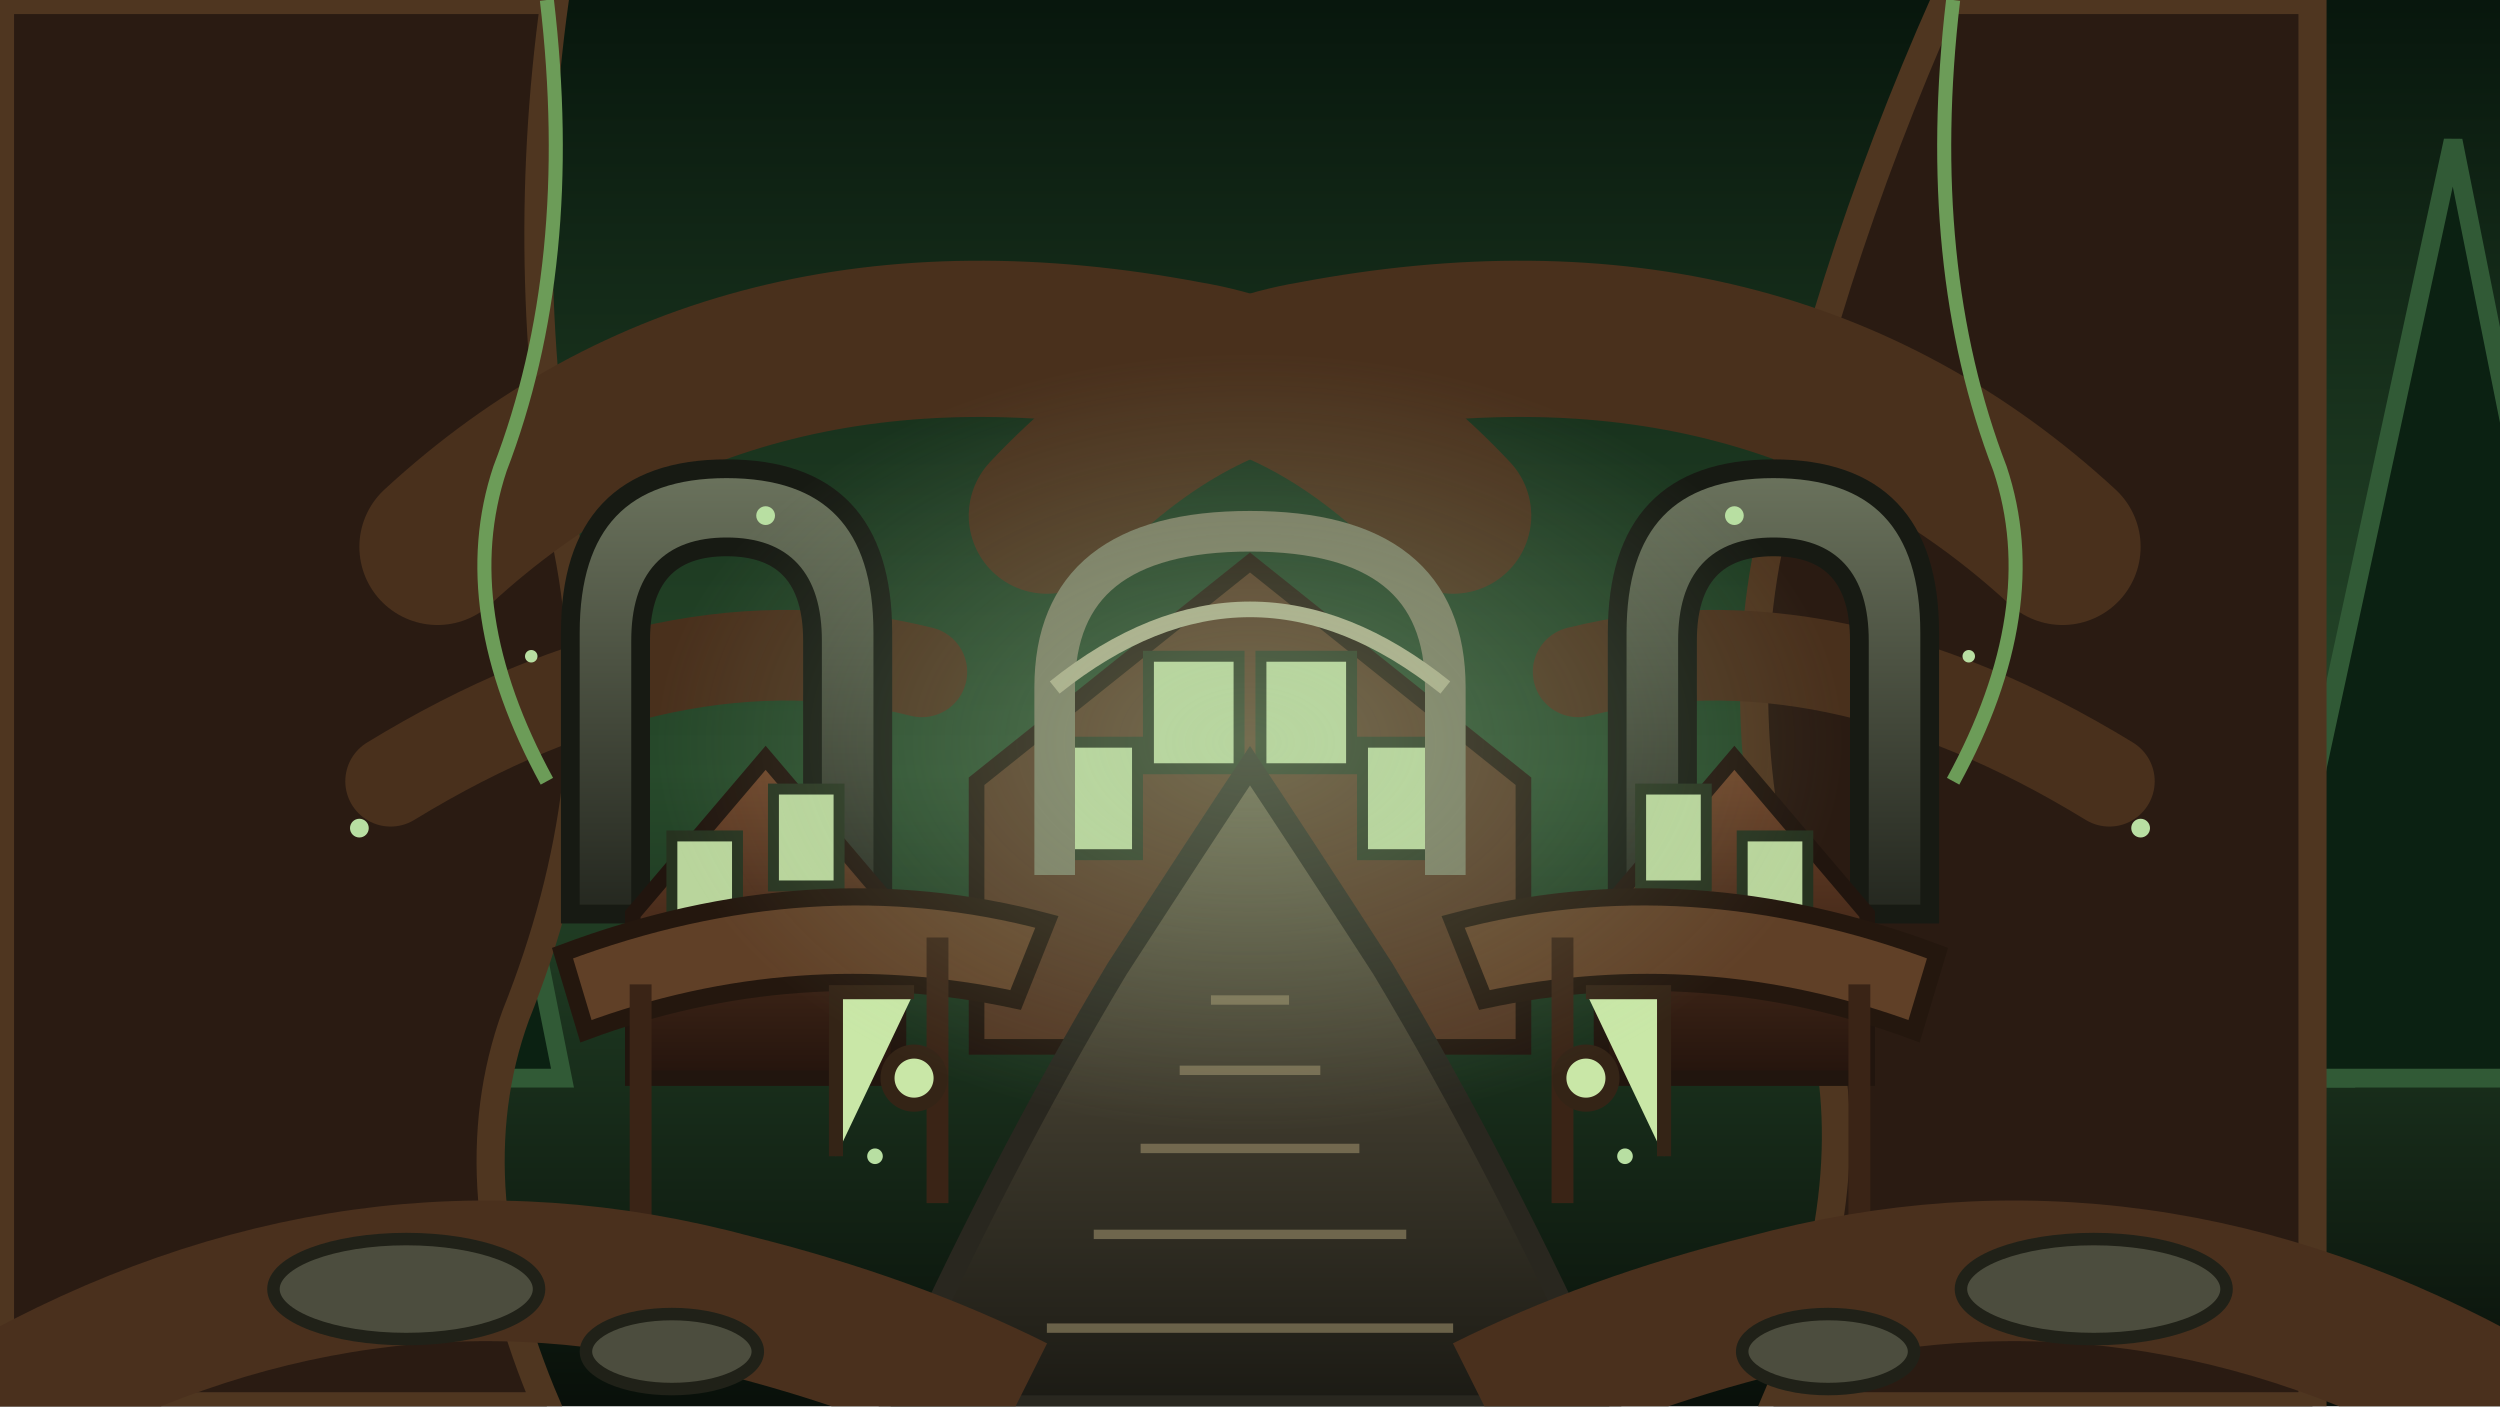
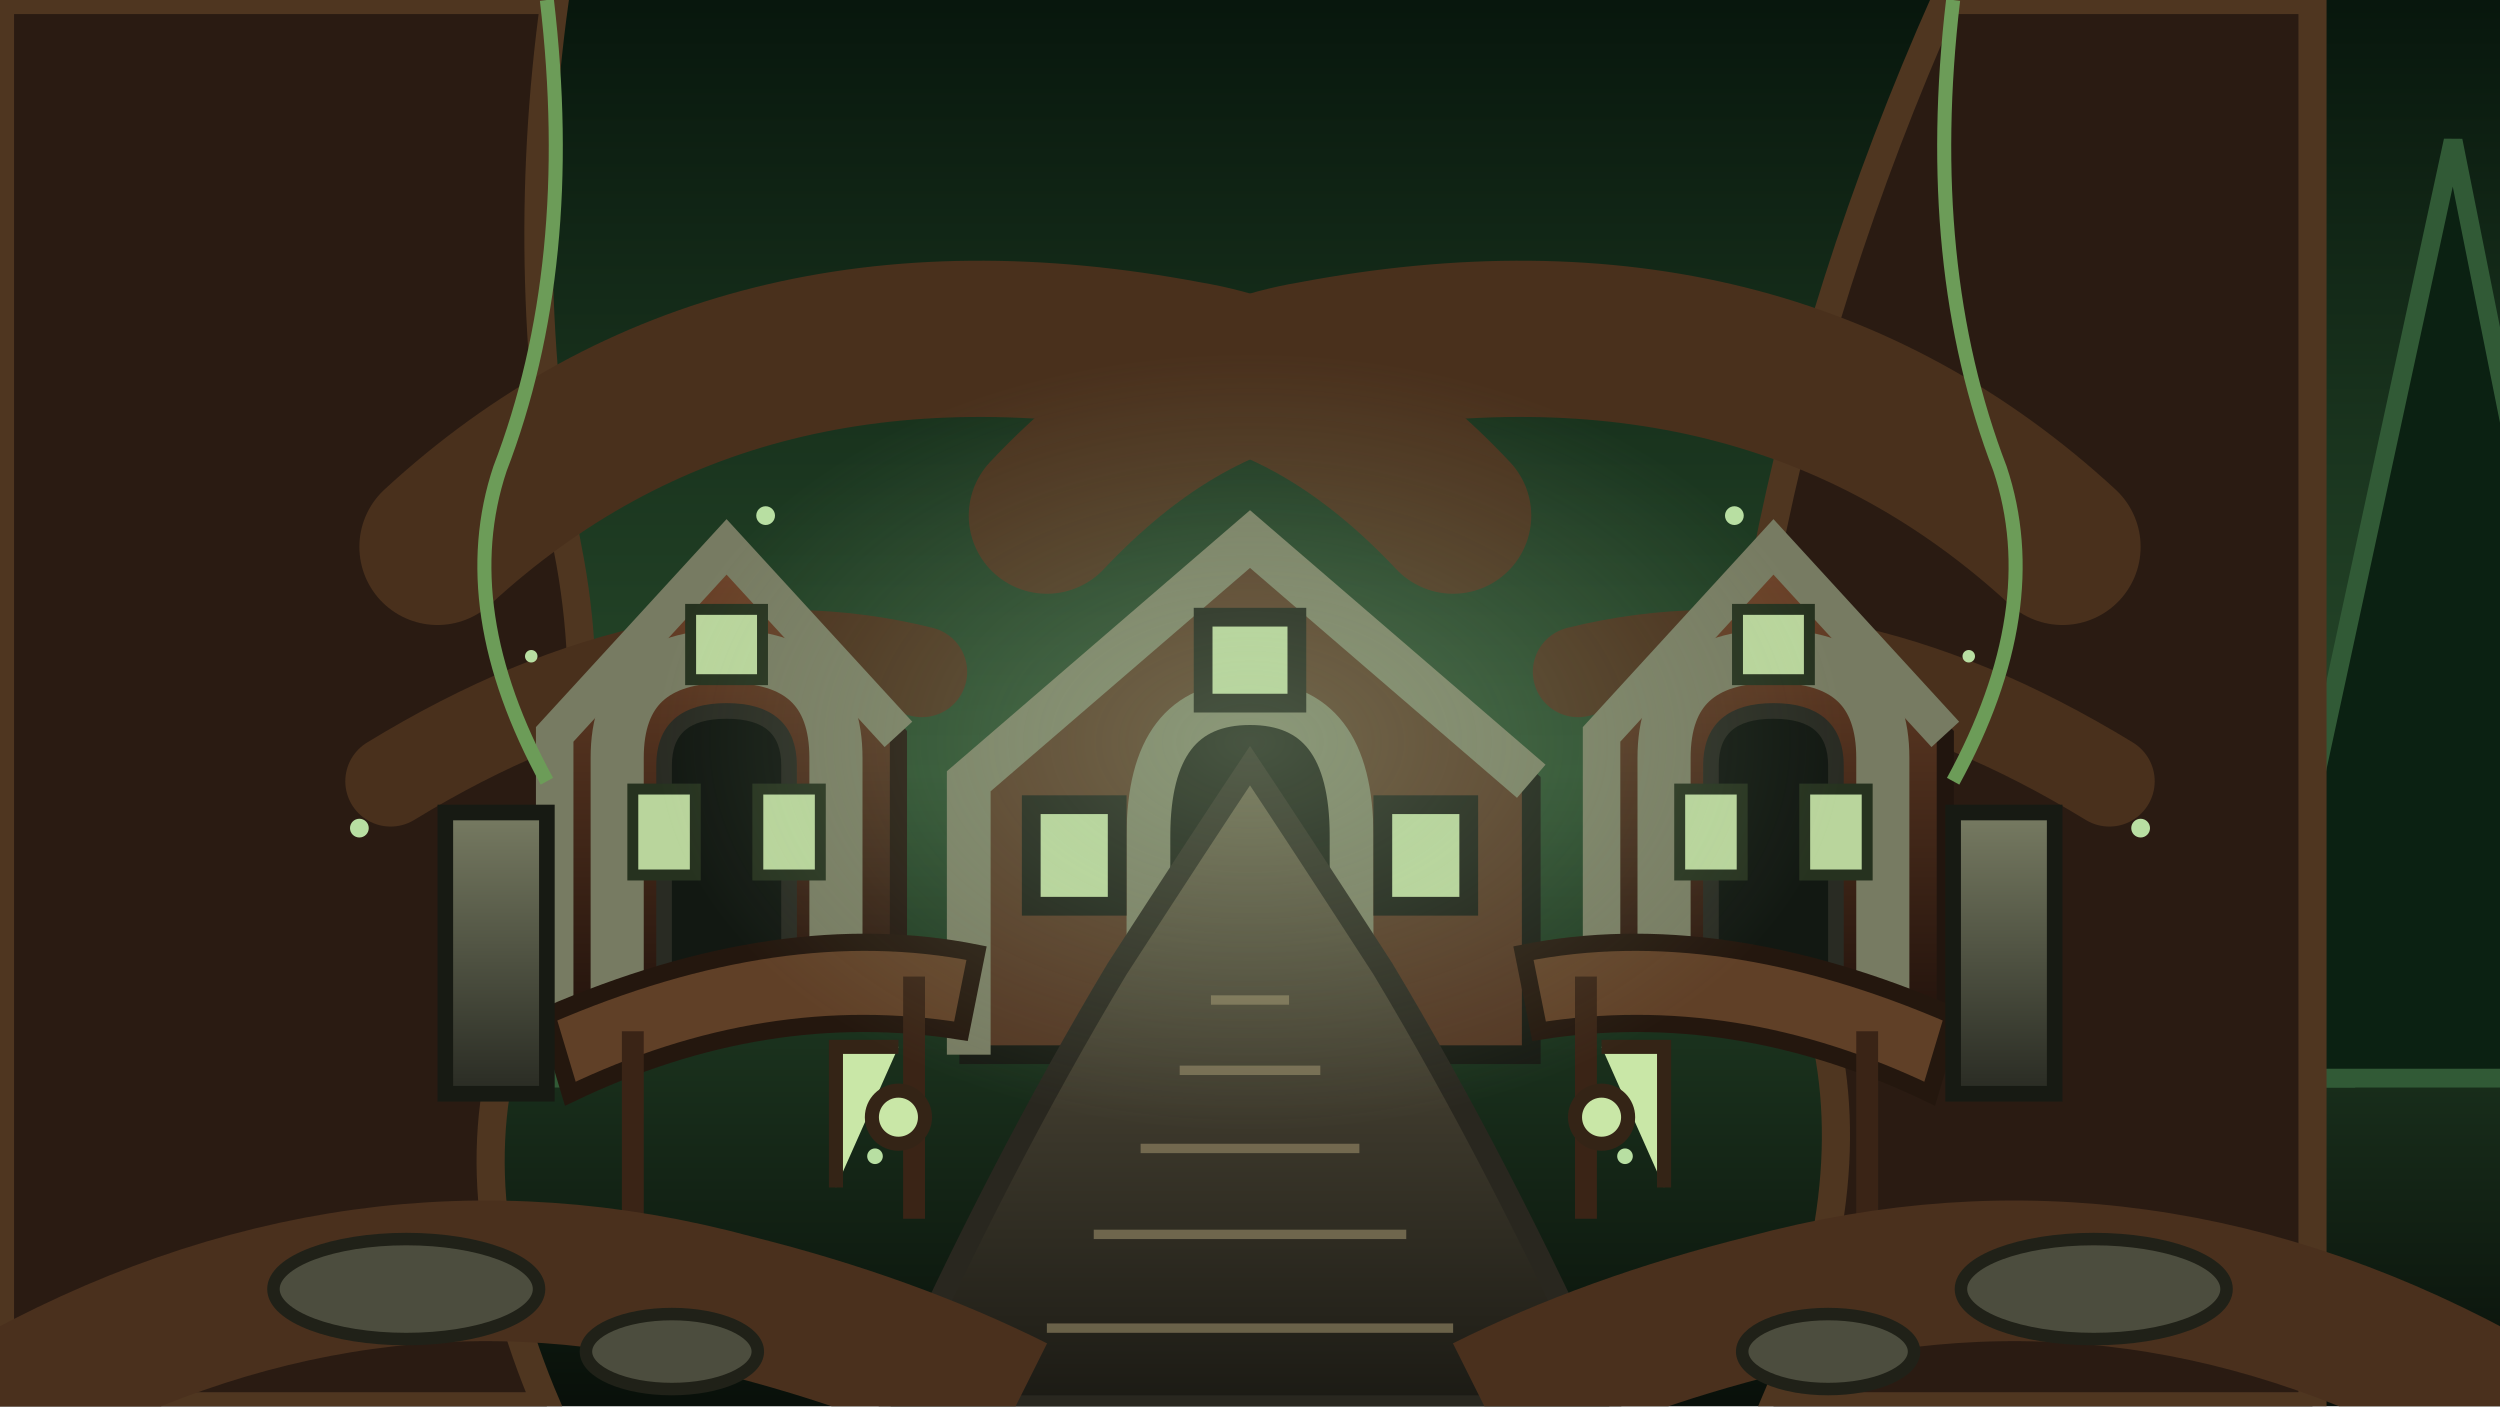
<svg xmlns="http://www.w3.org/2000/svg" viewBox="0 0 1600 900" preserveAspectRatio="xMidYMid slice">
  <defs>
    <linearGradient id="sky" x2="0" y2="1">
      <stop stop-color="#08170d" />
      <stop offset=".55" stop-color="#274a2b" />
      <stop offset="1" stop-color="#09100a" />
    </linearGradient>
    <linearGradient id="stone" x2="0" y2="1">
-       <stop stop-color="#6b735d" />
-       <stop offset="1" stop-color="#24271f" />
+       <stop stop-color="#777b62" />
+       <stop offset="1" stop-color="#292b23" />
    </linearGradient>
    <linearGradient id="wood" x2="0" y2="1">
      <stop stop-color="#70452a" />
      <stop offset="1" stop-color="#24140d" />
    </linearGradient>
    <linearGradient id="path" x2="0" y2="1">
      <stop stop-color="#655d48" />
      <stop offset="1" stop-color="#1b1a14" />
    </linearGradient>
    <radialGradient id="mist">
-       <stop stop-color="#b5d6a7" stop-opacity=".35" />
+       <stop stop-color="#b5d6a7" stop-opacity=".32" />
      <stop offset="1" stop-color="#b5d6a7" stop-opacity="0" />
    </radialGradient>
  </defs>
  <rect width="1600" height="900" fill="url(#sky)" />
  <g fill="#0b2112" stroke="#315a36" stroke-width="12">
    <path d="M-80 690L40 90L160 690Z" />
    <path d="M100 690L230 40L360 690Z" />
    <path d="M1240 690L1370 40L1500 690Z" />
    <path d="M1440 690L1570 90L1690 690Z" />
  </g>
  <g fill="#2a1b12" stroke="#4f3620" stroke-width="18">
    <path d="M120 0H355Q330 180 365 360Q390 500 330 650Q290 760 350 900H0V0Z" />
    <path d="M1245 0H1480V900H1135Q1195 760 1165 650Q1105 500 1130 360Q1165 180 1245 0Z" />
  </g>
  <g fill="none" stroke="#49301c" stroke-linecap="round">
    <path d="M280 350Q470 175 760 230Q850 245 930 330" stroke-width="100" />
    <path d="M1320 350Q1130 175 840 230Q750 245 670 330" stroke-width="100" />
    <path d="M250 500Q430 390 590 430" stroke-width="58" />
    <path d="M1350 500Q1170 390 1010 430" stroke-width="58" />
  </g>
-   <g fill="url(#stone)" stroke="#171a13" stroke-width="12">
-     <path d="M365 585V405Q365 300 465 300Q565 300 565 405V585H520V410Q520 350 465 350Q410 350 410 410V585Z" />
-     <path d="M1035 585V405Q1035 300 1135 300Q1235 300 1235 405V585H1190V410Q1190 350 1135 350Q1080 350 1080 410V585Z" />
-   </g>
-   <g stroke="#21150e" stroke-width="10">
-     <path d="M405 585L490 485L575 585V690H405Z" fill="url(#wood)" />
-     <path d="M1025 585L1110 485L1195 585V690H1025Z" fill="url(#wood)" />
-     <path d="M625 500L800 360L975 500V670H625Z" fill="#523522" />
+   <g stroke="#21150e" stroke-width="11">
+     <path d="M355 650V470L465 350L575 470V650Z" fill="url(#wood)" />
+     <path d="M355 650V470L465 350L575 470" fill="none" stroke="#777b62" stroke-width="24" />
+     <path d="M395 650V485Q395 420 465 420Q535 420 535 485V650" fill="none" stroke="#777b62" stroke-width="34" />
+     <path d="M425 650V490Q425 455 465 455Q505 455 505 490V650" fill="#121812" stroke="#292b23" stroke-width="10" />
  </g>
  <g fill="#b9d59c" stroke="#26321f" stroke-width="7">
-  stroke="#26321f" stroke-width="7"&gt;
- <path d="M430 535h42v62h-42zM495 505h42v62h-42zM1050 505h42v62h-42zM1115 535h42v62h-42z" />
-     <path d="M670 475h58v72h-58zM735 420h58v72h-58zM807 420h58v72h-58zM872 475h58v72h-58z" />
+     <path d="M405 505H445V560H405Z" />
+     <path d="M485 505H525V560H485Z" />
+     <path d="M442 390H488V435H442Z" />
+   </g>
+   <g stroke="#21150e" stroke-width="11">
+     <path d="M1025 650V470L1135 350L1245 470V650Z" fill="url(#wood)" />
+     <path d="M1025 650V470L1135 350L1245 470" fill="none" stroke="#777b62" stroke-width="24" />
+     <path d="M1065 650V485Q1065 420 1135 420Q1205 420 1205 485V650" fill="none" stroke="#777b62" stroke-width="34" />
+     <path d="M1095 650V490Q1095 455 1135 455Q1175 455 1175 490V650" fill="#121812" stroke="#292b23" stroke-width="10" />
+   </g>
+   <g fill="#b9d59c" stroke="#26321f" stroke-width="7">
+     <path d="M1075 505H1115V560H1075Z" />
+     <path d="M1155 505H1195V560H1155Z" />
+     <path d="M1112 390H1158V435H1112Z" />
+   </g>
+   <g stroke="#171a13" stroke-width="12">
+     <path d="M620 675V500L800 345L980 500V675Z" fill="#523522" />
+     <path d="M620 675V500L800 345L980 500" fill="none" stroke="#777b62" stroke-width="28" />
+     <path d="M735 675V535Q735 450 800 450Q865 450 865 535V675Z" fill="#141811" stroke="#777b62" stroke-width="28" />
+     <path d="M660 515H715V580H660Z" fill="#b9d59c" />
+     <path d="M885 515H940V580H885Z" fill="#b9d59c" />
+     <path d="M770 395H830V450H770Z" fill="#b9d59c" />
  </g>
  <g fill="#604027" stroke="#24170e" stroke-width="11">
-     <path d="M360 610Q520 550 670 590L650 640Q510 610 375 660Z" />
-     <path d="M930 590Q1080 550 1240 610L1225 660Q1090 610 950 640Z" />
+     <path d="M350 650Q500 585 625 610L615 660Q490 640 365 700Z" />
+     <path d="M975 610Q1100 585 1250 650L1235 700Q1110 640 985 660Z" />
  </g>
  <g stroke="#3a2416" stroke-width="14">
-     <path d="M410 630v150M600 600v170M1000 600v170M1190 630v150" />
+     <path d="M405 660v125M585 625v155M1015 625v155M1195 660v125" />
  </g>
  <path d="M570 900Q640 745 715 620Q770 535 800 490Q830 535 885 620Q960 745 1030 900Z" fill="url(#path)" stroke="#29271f" stroke-width="14" />
  <g stroke="#9a8c69" stroke-width="6" opacity=".6">
-     <path d="M670 850h260M700 790h200M730 735h140M755 685h90M775 640h50" />
+     <path d="M670 850h260" />
+     <path d="M700 790h200" />
+     <path d="M730 735h140" />
+     <path d="M755 685h90" />
+     <path d="M775 640h50" />
  </g>
-   <g fill="none" stroke="#777760" stroke-width="26">
-     <path d="M675 560V440Q675 340 800 340Q925 340 925 440V560" />
+   <g fill="url(#stone)" stroke="#171a13" stroke-width="10">
+     <path d="M285 700V520H350V700Z" />
+     <path d="M1250 700V520H1315V700Z" />
  </g>
-   <path d="M675 440Q800 340 925 440" fill="none" stroke="#aaa989" stroke-width="10" />
  <g stroke="#342416" stroke-width="9" fill="#c9e7a7">
-     <path d="M535 740V635H585M1065 740V635H1015" />
-     <circle cx="585" cy="690" r="17" />
-     <circle cx="1015" cy="690" r="17" />
+     <path d="M535 760V670H575" />
+     <circle cx="575" cy="715" r="17" />
+     <path d="M1065 760V670H1025" />
+     <circle cx="1025" cy="715" r="17" />
  </g>
  <ellipse cx="800" cy="475" rx="380" ry="250" fill="url(#mist)" />
  <path d="M0 900Q230 770 470 835Q570 860 650 900M1600 900Q1370 770 1130 835Q1030 860 950 900" fill="none" stroke="#4a301d" stroke-width="90" />
  <g fill="#4c4d3e" stroke="#202118" stroke-width="8">
    <ellipse cx="260" cy="825" rx="85" ry="32" />
    <ellipse cx="1340" cy="825" rx="85" ry="32" />
    <ellipse cx="430" cy="865" rx="55" ry="24" />
    <ellipse cx="1170" cy="865" rx="55" ry="24" />
  </g>
  <g fill="none" stroke="#6c9c58" stroke-width="9">
    <path d="M350 0Q370 170 320 300Q290 390 350 500" />
    <path d="M1250 0Q1230 170 1280 300Q1310 390 1250 500" />
  </g>
  <g fill="#b8dfa2">
    <circle cx="230" cy="530" r="6" />
    <circle cx="340" cy="420" r="4" />
    <circle cx="490" cy="330" r="6" />
    <circle cx="1110" cy="330" r="6" />
    <circle cx="1260" cy="420" r="4" />
    <circle cx="1370" cy="530" r="6" />
    <circle cx="560" cy="740" r="5" />
    <circle cx="1040" cy="740" r="5" />
  </g>
</svg>
